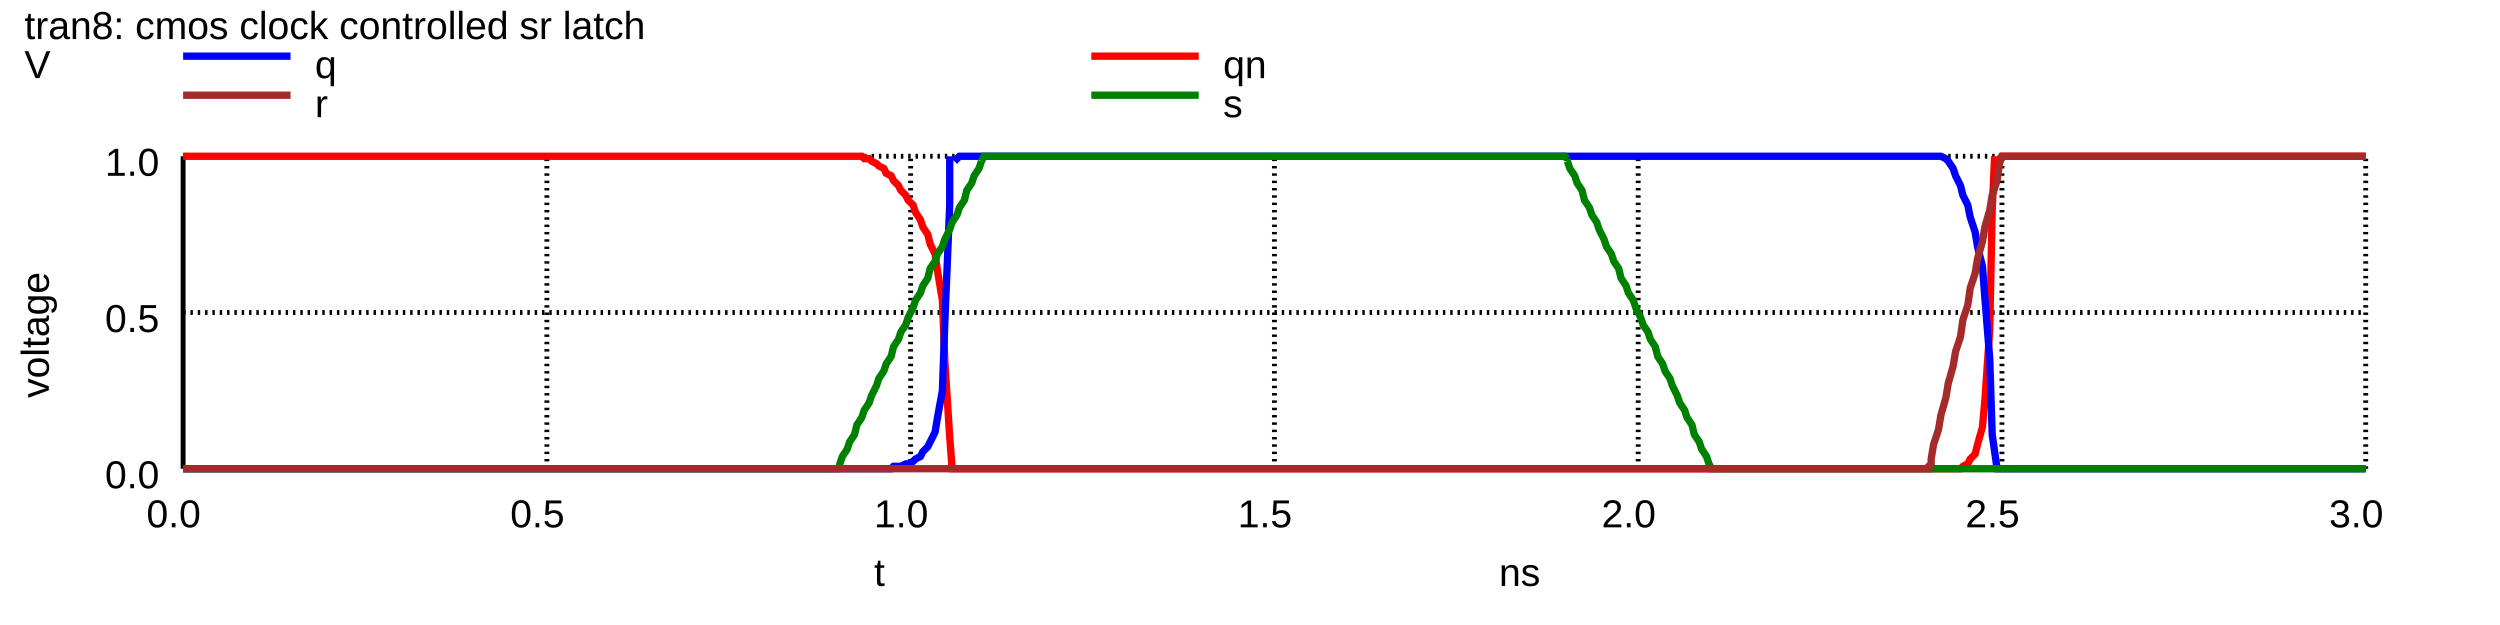
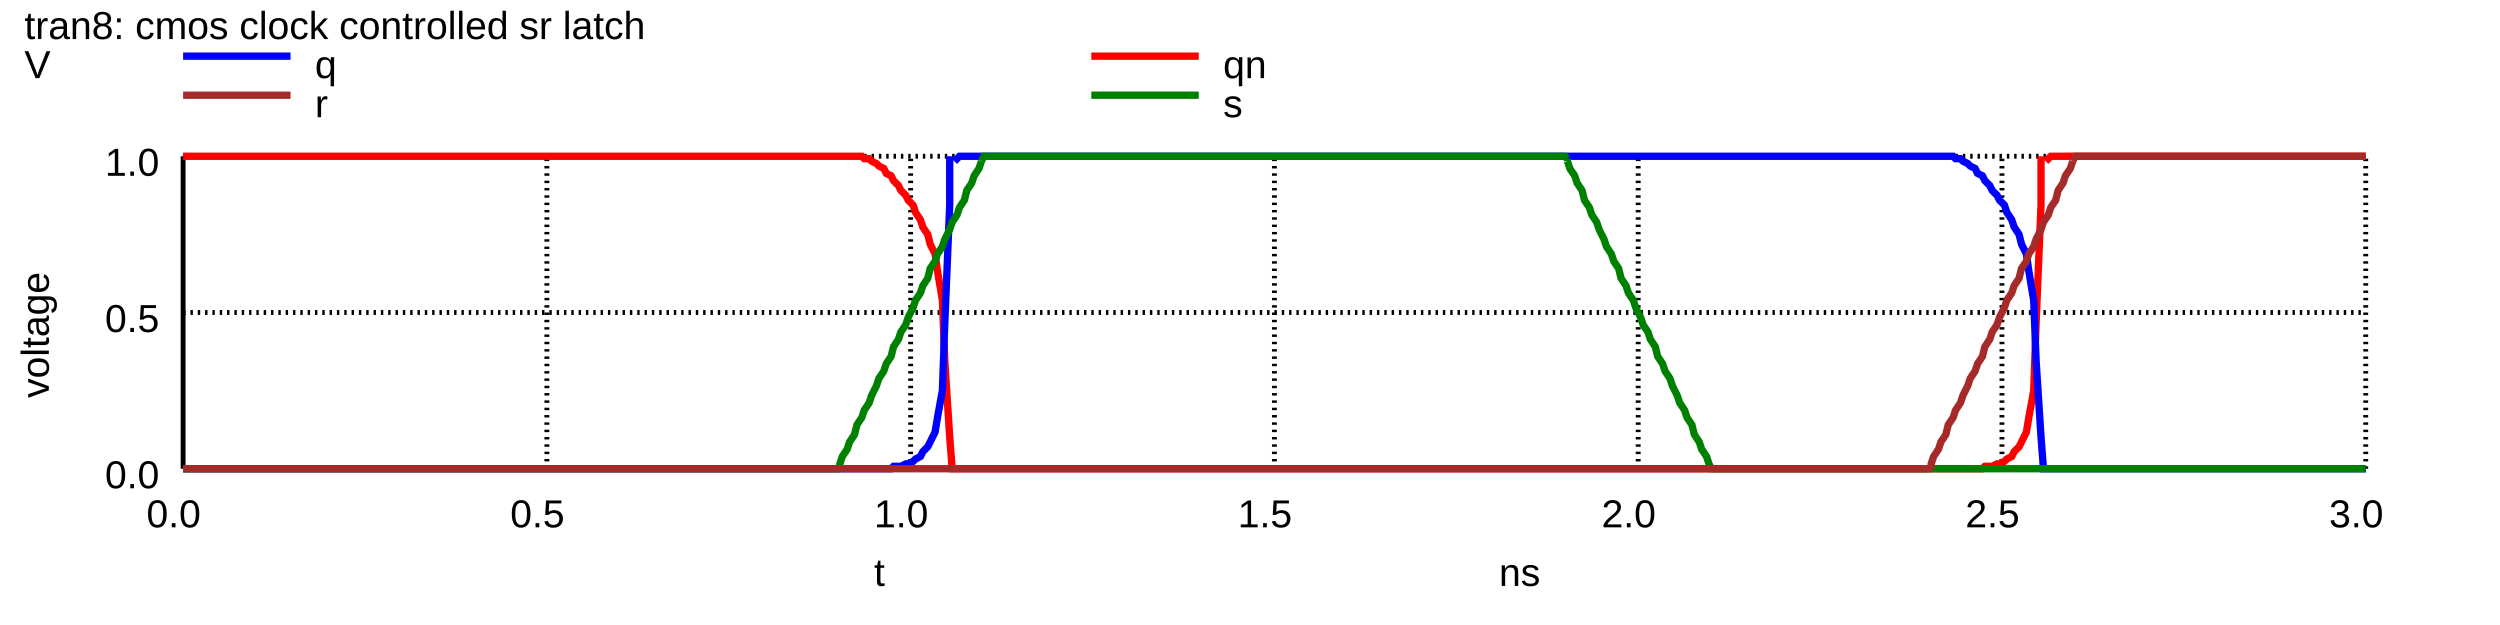
<svg xmlns="http://www.w3.org/2000/svg" version="1.1" width="100%" height="100%" viewBox="0 0 1024 256" style="fill: none; stroke-width: 3; font-family: Arial;  font: Arial; ">
  <rect x="0" y="0" width="1024" height="256" fill="white" stroke="none" />
  <text stroke="none" fill="black" font-size="16" x="358" y="240">
t
</text>
  <text transform="rotate(-90, 20, 163)" stroke="none" fill="black" font-size="16" x="20" y="163">
voltage
</text>
  <text stroke="none" fill="black" font-size="16" x="10" y="16">
tran8: cmos clock controlled sr latch
</text>
  <path stroke="black" stroke-width="2" d="M75 192l0 -128" />
  <text stroke="none" fill="black" font-size="16" x="60" y="216">
0.0
</text>
  <path stroke="black" stroke-width="2" stroke-dasharray="1,2" d="M224 192l0 -128" />
  <text stroke="none" fill="black" font-size="16" x="209" y="216">
0.5
</text>
  <path stroke="black" stroke-width="2" stroke-dasharray="1,2" d="M373 192l0 -128" />
  <text stroke="none" fill="black" font-size="16" x="358" y="216">
1.0
</text>
  <path stroke="black" stroke-width="2" stroke-dasharray="1,2" d="M522 192l0 -128" />
  <text stroke="none" fill="black" font-size="16" x="507" y="216">
1.5
</text>
  <path stroke="black" stroke-width="2" stroke-dasharray="1,2" d="M671 192l0 -128" />
  <text stroke="none" fill="black" font-size="16" x="656" y="216">
2.0
</text>
  <path stroke="black" stroke-width="2" stroke-dasharray="1,2" d="M820 192l0 -128" />
  <text stroke="none" fill="black" font-size="16" x="805" y="216">
2.5
</text>
  <path stroke="black" stroke-width="2" stroke-dasharray="1,2" d="M969 192l0 -128" />
  <text stroke="none" fill="black" font-size="16" x="954" y="216">
3.0
</text>
  <text stroke="none" fill="black" font-size="16" x="614" y="240">
ns
</text>
  <path stroke="black" stroke-width="2" d="M75 192l894 0" />
  <text stroke="none" fill="black" font-size="16" x="43" y="200">
0.0
</text>
  <path stroke="black" stroke-width="2" stroke-dasharray="1,2" d="M75 128l894 0" />
  <text stroke="none" fill="black" font-size="16" x="43" y="136">
0.5
</text>
  <path stroke="black" stroke-width="2" stroke-dasharray="1,2" d="M75 64l894 0" />
  <text stroke="none" fill="black" font-size="16" x="43" y="72">
1.0
</text>
  <text stroke="none" fill="black" font-size="16" x="10" y="32">
V
</text>
  <path stroke="red" d="M447 23l44 0" />
  <text stroke="none" fill="black" font-size="16" x="501" y="32">
qn
</text>
-   <path stroke="red" d="M75 64l278 0 1 1 2 0 1 1 2 1 1 1 2 1 1 2 2 1 1 2 2 2 1 2 2 2 1 2 2 2 1 3 2 3 1 3 2 3 1 4 2 4 1 7 2 12 1 25 2 31 1 13 413 0 1 -1 2 -1 1 -2 2 -2 1 -4 2 -7 1 -11 2 -29 1 -49 1 -22M818 64l1 1 1 -1 149 0" />
+   <path stroke="red" d="M75 64l278 0 1 1 2 0 1 1 2 1 1 1 2 1 1 2 2 1 1 2 2 2 1 2 2 2 1 2 2 2 1 3 2 3 1 3 2 3 1 4 2 4 1 7 2 12 1 25 2 31 1 13 422 0 1 -1 3 0 2 -1 1 0 2 -1 1 -1 2 -1 1 -2 2 -2 3 -6 1 -6 2 -11 1 -28 2 -48 0 -20M838 64l1 1 1 -1 129 0" />
  <path stroke="blue" d="M75 23l44 0" />
  <text stroke="none" fill="black" font-size="16" x="129" y="32">
q
</text>
-   <path stroke="blue" d="M75 192l290 0 1 -1 3 0 2 -1 1 0 2 -1 1 -1 2 -1 1 -2 2 -2 3 -6 1 -6 2 -11 1 -28 2 -48 0 -20M391 64l1 1 1 -1 402 0 2 1 1 1 2 3 1 3 2 4 1 4 2 4 1 5 2 6 1 6 2 8 1 13 2 25 1 31 2 14 151 0" />
+   <path stroke="blue" d="M75 192l290 0 1 -1 3 0 2 -1 1 0 2 -1 1 -1 2 -1 1 -2 2 -2 3 -6 1 -6 2 -11 1 -28 2 -48 0 -20M391 64l1 1 1 -1 407 0 1 1 2 0 1 1 2 1 1 1 2 1 1 2 2 1 1 2 2 2 1 2 2 2 1 2 2 2 1 3 2 3 1 3 2 3 1 4 2 4 1 7 2 12 1 25 2 31 1 13 132 0" />
  <path stroke="green" d="M447 39l44 0" />
  <text stroke="none" fill="black" font-size="16" x="501" y="48">
s
</text>
  <path stroke="green" d="M75 192l268 0 1 -1 0 -1 1 -3 2 -3 1 -3 2 -3 1 -4 2 -3 1 -3 2 -3 1 -3 2 -4 1 -3 2 -3 1 -3 2 -3 1 -4 2 -3 1 -3 2 -3 1 -3 2 -4 1 -3 2 -3 1 -3 2 -3 1 -4 2 -3 1 -3 2 -3 1 -3 2 -4 1 -3 2 -3 1 -3 2 -3 1 -4 2 -3 1 -3 2 -3 1 -3" />
  <path stroke="green" d="M402 66l1 -2 238 0 1 1M642 66l0 -1M642 66l1 3 2 3 1 3 2 3 1 4 2 3 1 3 2 3 1 3 2 4 1 3 2 3 1 3 2 3 1 4 2 3 1 3 2 3 1 3 2 4 1 3 2 3 1 3 2 3 1 4 2 3 1 3 2 3 1 3 2 4 1 3 2 3 1 3 2 3 1 4 2 3 1 3 2 3 1 3 1 2 268 0" />
  <path stroke="brown" d="M75 39l44 0" />
  <text stroke="none" fill="black" font-size="16" x="129" y="48">
r
</text>
-   <path stroke="brown" d="M75 192l715 0 0 -1 1 -1 0 -2 1 -6 2 -6 1 -6 2 -7 1 -6 2 -7 1 -6 2 -6 1 -7 2 -6 1 -7 2 -6 1 -6 2 -7 1 -6 2 -7 1 -6 2 -6 1 -7 1 -3 149 0" />
+   <path stroke="brown" d="M75 192l715 0 1 -1 0 -1 1 -3 2 -3 1 -3 2 -3 1 -4 2 -3 1 -3 2 -3 1 -3 2 -4 1 -3 2 -3 1 -3 2 -3 1 -4 2 -3 1 -3 2 -3 1 -3 2 -4 1 -3 2 -3 1 -3 2 -3 1 -4 2 -3 1 -3 2 -3 1 -3 2 -4 1 -3 2 -3 1 -3 2 -3 1 -4 2 -3 1 -3 2 -3 1 -3" />
+   <path stroke="brown" d="M849 66l1 -2 119 0" />
</svg>
